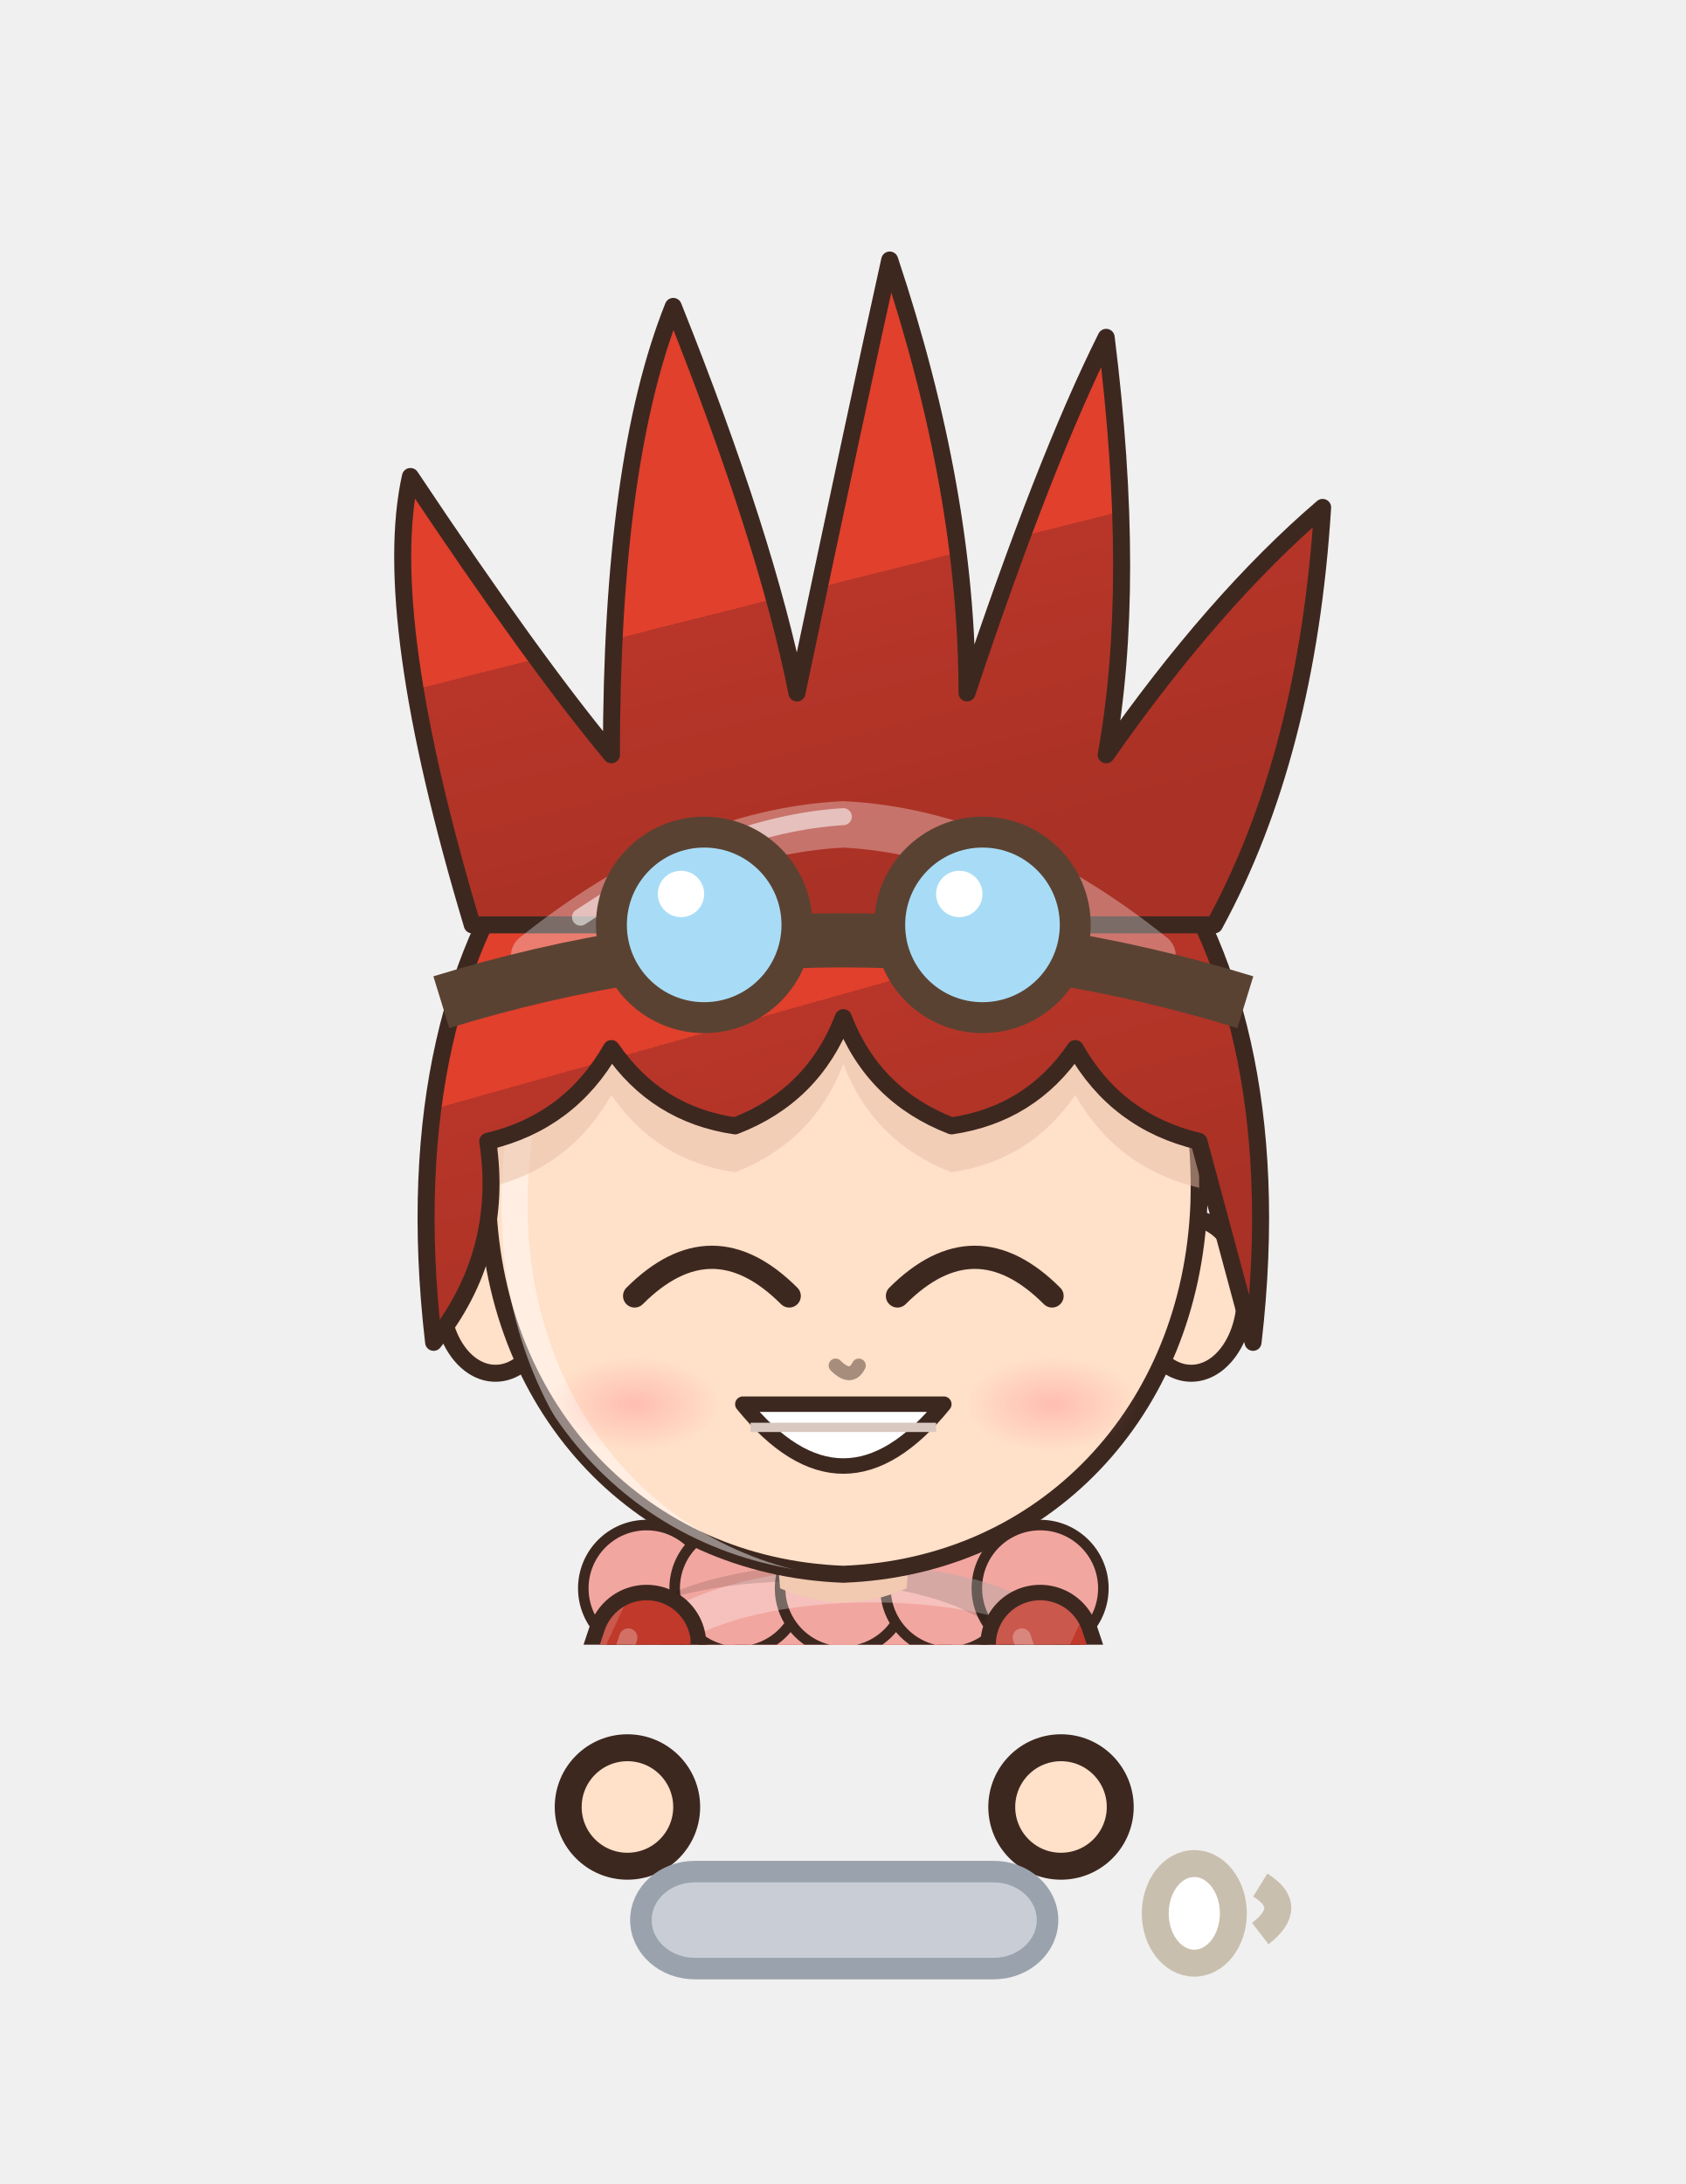
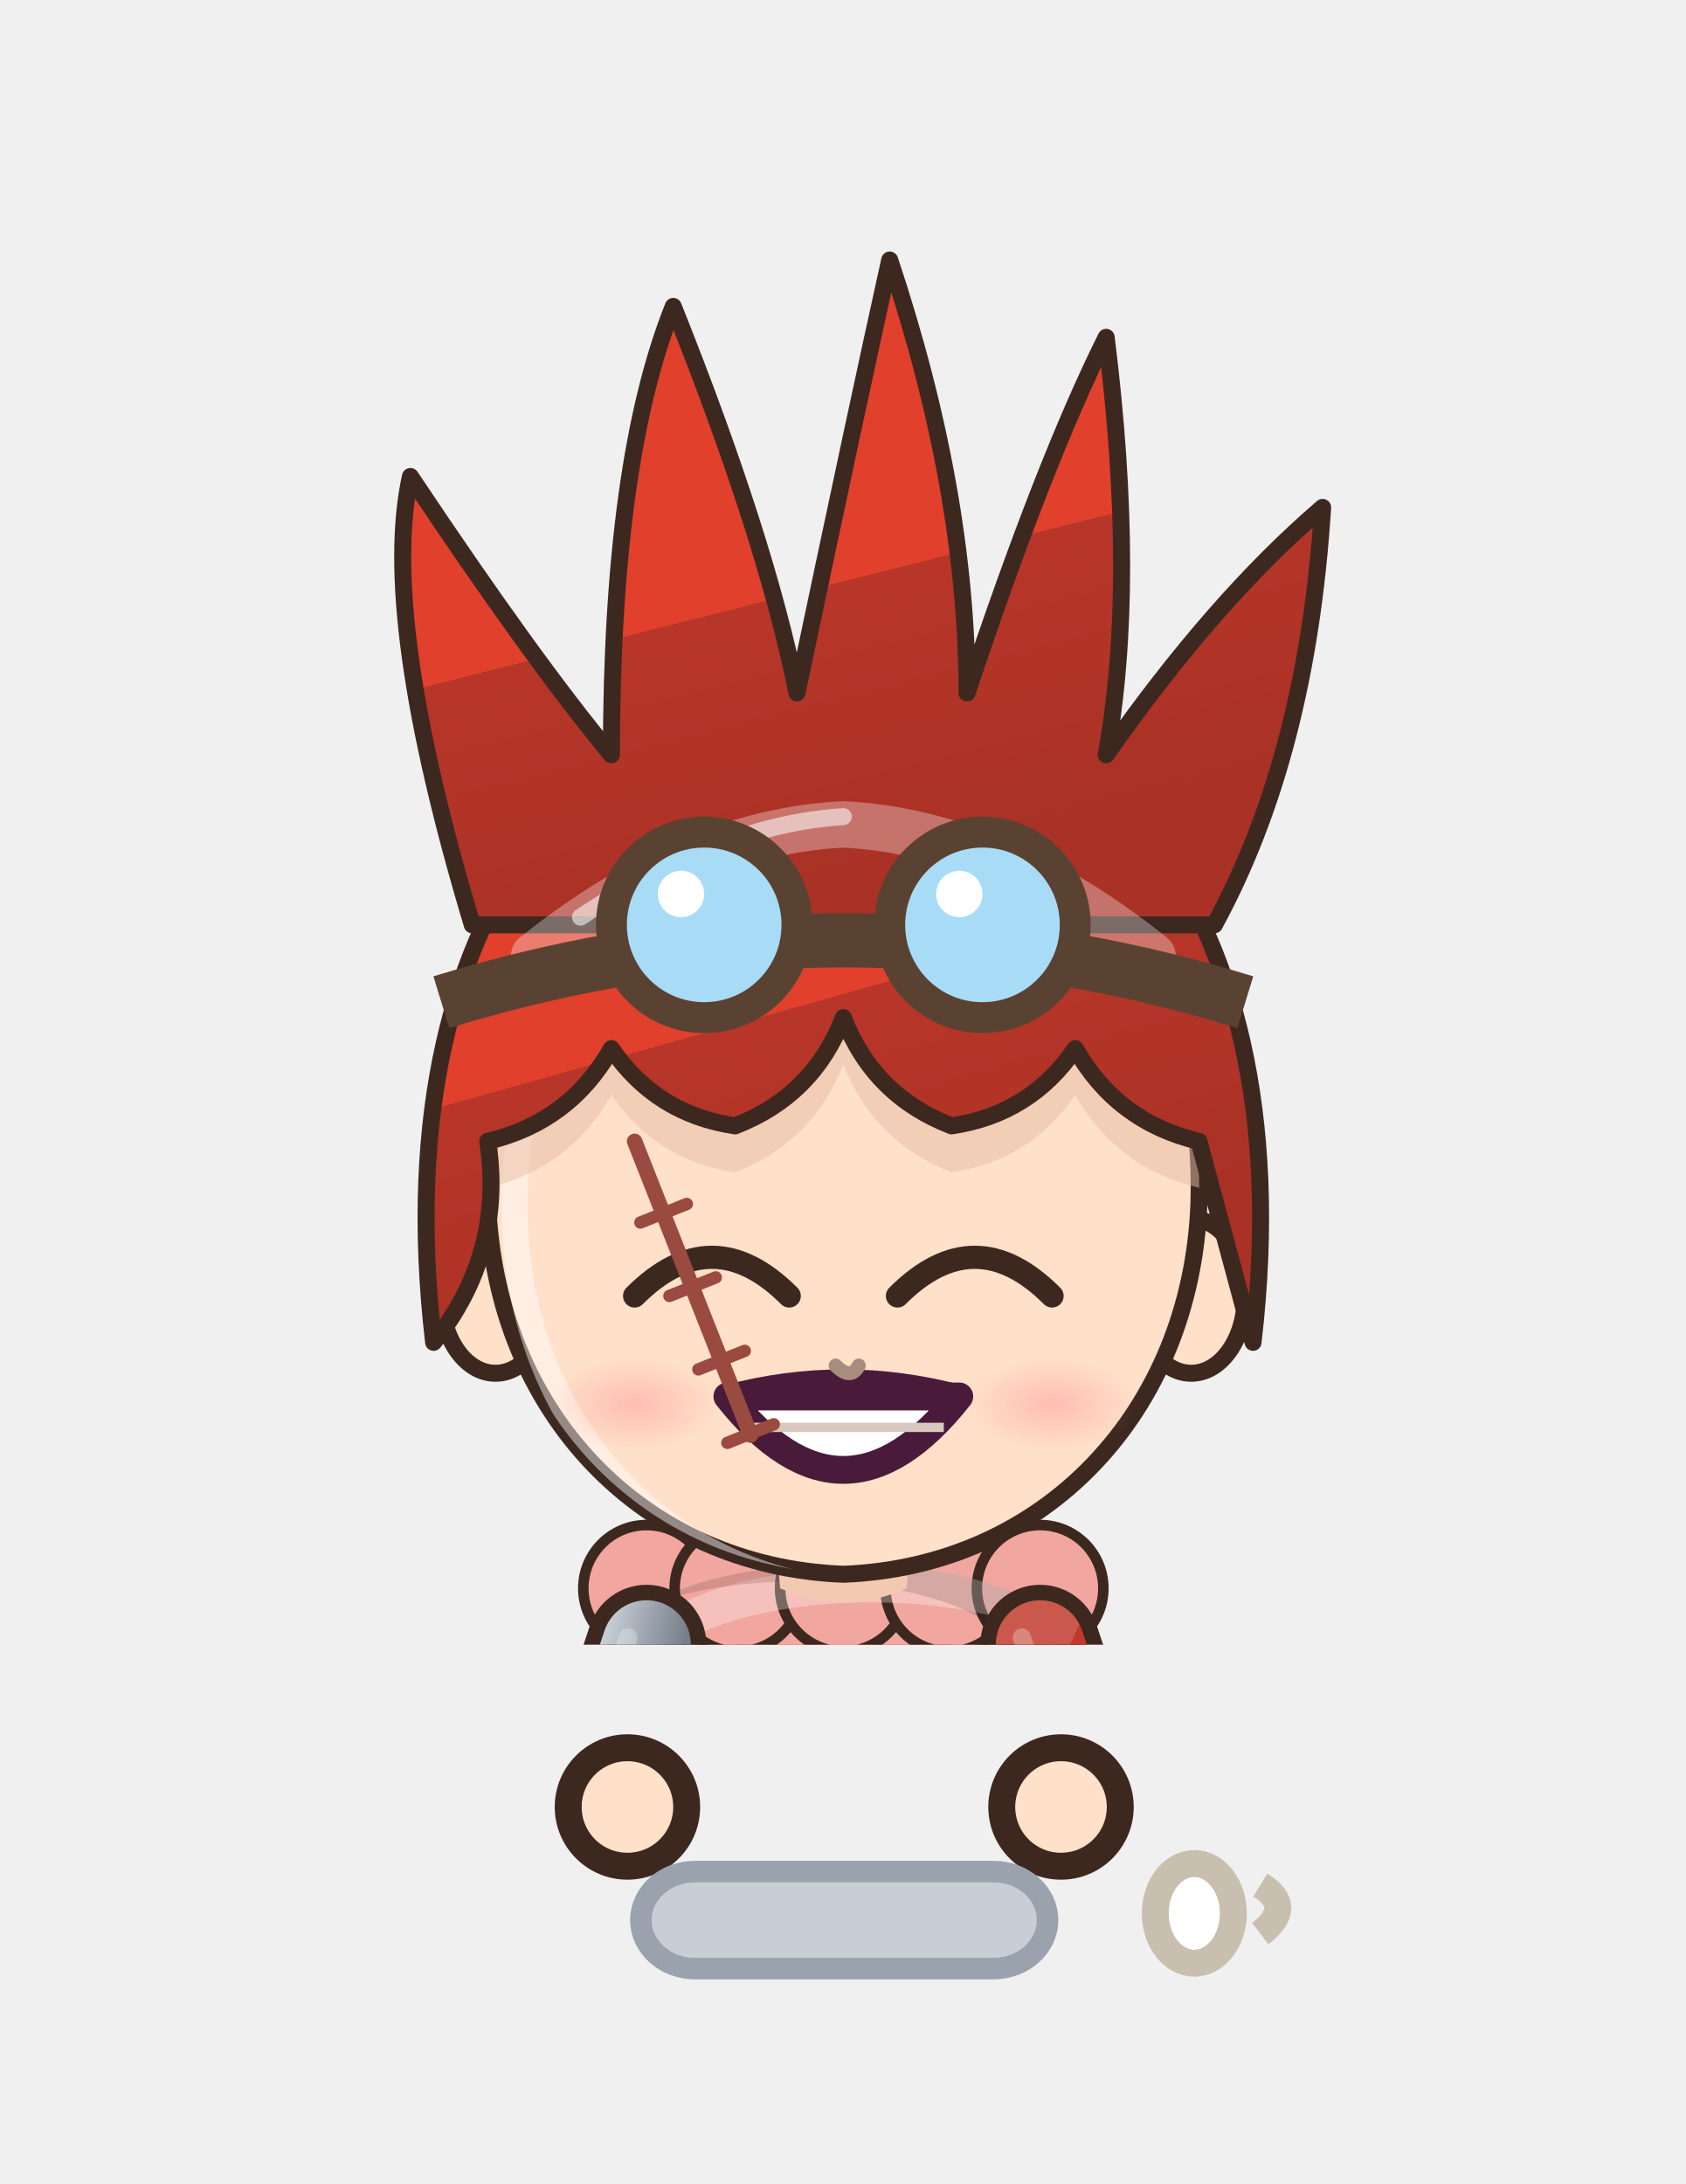
<svg xmlns="http://www.w3.org/2000/svg" viewBox="972.4 332.9 62.6 81.1" width="62.6" height="81.1">
  <svg x="972.4" y="332.9" viewBox="-120 -180 240 234.02" width="62.634" height="61.073">
    <defs>
      <linearGradient id="hair107" x1="0" y1="0" x2=".35" y2="1">
        <stop offset="0" stop-color="#e45e4d" />
        <stop offset=".16" stop-color="#e45e4d" />
        <stop offset=".16" stop-color="#e0402c" />
        <stop offset=".58" stop-color="#e0402c" />
        <stop offset=".58" stop-color="#b83629" />
        <stop offset="1" stop-color="#a93125" />
      </linearGradient>
      <radialGradient id="skin107" cx=".4" cy=".32" r=".85">
        <stop offset="0" stop-color="#ffe0c8" />
        <stop offset=".84" stop-color="#ffe0c8" />
        <stop offset=".84" stop-color="#f1cab1" />
        <stop offset="1" stop-color="#f1cab1" />
      </radialGradient>
      <linearGradient id="cloth107" x1="0" y1="0" x2=".45" y2="1">
        <stop offset="0" stop-color="#ca584c" />
        <stop offset=".16" stop-color="#ca584c" />
        <stop offset=".16" stop-color="#c0392b" />
        <stop offset=".6" stop-color="#c0392b" />
        <stop offset=".6" stop-color="#a23129" />
        <stop offset="1" stop-color="#952d25" />
      </linearGradient>
      <linearGradient id="iris107" x1="0" y1="0" x2="0" y2="1">
        <stop offset="0" stop-color="#5a481a" />
        <stop offset=".5" stop-color="#c9a23a" />
        <stop offset="1" stop-color="#e1cb92" />
      </linearGradient>
      <linearGradient id="gold107" x1="0" y1="0" x2="1" y2="1">
        <stop offset="0" stop-color="#f6d27a" />
        <stop offset=".55" stop-color="#d9a63a" />
        <stop offset="1" stop-color="#a8761e" />
+       </linearGradient>
+       <linearGradient id="steel107" x1="0" y1="0" x2="1" y2="1">
+         <stop offset="0" stop-color="#e4e8ee" />
+         <stop offset=".5" stop-color="#9aa3ad" />
+         <stop offset="1" stop-color="#5a606a" />
      </linearGradient>
      <radialGradient id="hawkiris107" cx=".45" cy=".4" r=".7">
        <stop offset="0" stop-color="#ffe27a" />
        <stop offset=".6" stop-color="#e8a52a" />
        <stop offset="1" stop-color="#9a5a12" />
      </radialGradient>
      <linearGradient id="straw107" x1="0" y1="0" x2=".3" y2="1">
        <stop offset="0" stop-color="#ffe7aa" />
        <stop offset=".16" stop-color="#ffe7aa" />
        <stop offset=".16" stop-color="#ffe39a" />
        <stop offset=".58" stop-color="#ffe39a" />
        <stop offset=".58" stop-color="#e9b456" />
        <stop offset="1" stop-color="#d6a54f" />
      </linearGradient>
      <radialGradient id="blush107">
        <stop offset="0" stop-color="#ff7f86" stop-opacity=".9" />
        <stop offset="1" stop-color="#ff7f86" stop-opacity="0" />
      </radialGradient>
      <clipPath id="face107">
        <path d="M -46,-4 C -47,-38 -25,-55 0,-55 C 25,-55 47,-38 46,-4 C 45,23 26,43 0,44 C -26,43 -45,23 -46,-4 Z" />
      </clipPath>
      <clipPath id="torso107">
        <path d="M -30,50 C -34,68 -28,94 -26,124 L 26,124 C 28,94 34,68 30,50 C 18,40 -18,40 -30,50 Z" />
      </clipPath>
    </defs>
    <ellipse cx="0" cy="208" rx="42" ry="7" fill="#000000" opacity=".16" />
    <g transform="translate(0,44) scale(1.1) translate(0,-44)" />
    <path d="M -23.5,118 Q -24.5,160.0 -20.5,202 L -5.5,202 Q -1.5,160.0 -2.5,118 Z" fill="#2b2a38" stroke="#3d2820" stroke-width="2.2" stroke-linejoin="round" />
    <path d="M -9,124 Q -8,160 -10,196" stroke="#000000" stroke-width="4.5" fill="none" opacity=".14" stroke-linecap="round" />
    <path d="M -18,126 Q -19,150 -18,170" stroke="#ffffff" stroke-width="2" fill="none" opacity=".22" stroke-linecap="round" />
    <ellipse cx="-13" cy="205" rx="14" ry="7" fill="#3a2a24" stroke="#3d2820" stroke-width="2.2" stroke-linejoin="round" />
    <ellipse cx="-17" cy="202.5" rx="5" ry="2" fill="#ffffff" opacity=".35" />
    <path d="M 2.5,118 Q 1.5,160.0 5.5,202 L 20.5,202 Q 24.5,160.0 23.5,118 Z" fill="#2b2a38" stroke="#3d2820" stroke-width="2.2" stroke-linejoin="round" />
    <path d="M 17,124 Q 18,160 16,196" stroke="#000000" stroke-width="4.5" fill="none" opacity=".14" stroke-linecap="round" />
    <path d="M 8,126 Q 7,150 8,170" stroke="#ffffff" stroke-width="2" fill="none" opacity=".22" stroke-linecap="round" />
    <ellipse cx="13" cy="205" rx="14" ry="7" fill="#3a2a24" stroke="#3d2820" stroke-width="2.2" stroke-linejoin="round" />
    <ellipse cx="9" cy="202.5" rx="5" ry="2" fill="#ffffff" opacity=".35" />
    <path d="M -30,50 C -34,68 -28,94 -26,124 L 26,124 C 28,94 34,68 30,50 C 18,40 -18,40 -30,50 Z" fill="url(#cloth107)" stroke="#3d2820" stroke-width="2.2" stroke-linejoin="round" />
    <path d="M -11,42 L 11,42 L 11,124 L -11,124 Z" fill="#f2a6a0" />
    <path d="M -11,42 L -20,74 L -11,124 M 11,42 L 20,74 L 11,124" stroke="#852a27" stroke-width="2" fill="none" />
    <circle cx="-28" cy="46" r="9" fill="#f2a6a0" stroke="#3d2820" stroke-width="1.5" />
    <circle cx="-15" cy="46" r="9" fill="#f2a6a0" stroke="#3d2820" stroke-width="1.5" />
    <circle cx="0" cy="46" r="9" fill="#f2a6a0" stroke="#3d2820" stroke-width="1.5" />
    <circle cx="15" cy="46" r="9" fill="#f2a6a0" stroke="#3d2820" stroke-width="1.5" />
    <circle cx="28" cy="46" r="9" fill="#f2a6a0" stroke="#3d2820" stroke-width="1.5" />
    <g clip-path="url(#torso107)">
      <path d="M -30,50 C -34,68 -28,94 -26,124 L 26,124 C 28,94 34,68 30,50 C 18,40 -18,40 -30,50 Z" transform="translate(4,3)" fill="none" stroke="#ffffff" stroke-width="5" opacity=".3" />
      <path d="M -30,50 C -34,68 -28,94 -26,124 L 26,124 C 28,94 34,68 30,50 C 18,40 -18,40 -30,50 Z" transform="translate(-6,-2)" fill="none" stroke="#000000" stroke-width="9" opacity=".13" />
    </g>
    <path d="M -27,112 L -36,176 L -10,176 L -9,118 Z M 27,112 L 36,176 L 10,176 L 9,118 Z" fill="url(#cloth107)" stroke="#3d2820" stroke-width="2.2" stroke-linejoin="round" />
    <path d="M -28,54 L -38,84 L -31,102" stroke="#3d2820" stroke-width="17" fill="none" stroke-linecap="round" stroke-linejoin="round" />
-     <path d="M -28,54 L -38,84 L -31,102" stroke="url(#cloth107)" stroke-width="12.6" fill="none" stroke-linecap="round" stroke-linejoin="round" />
+     <path d="M -28,54 L -38,84 L -31,102" stroke="url(#steel107)" stroke-width="12.6" fill="none" stroke-linecap="round" stroke-linejoin="round" />
    <path d="M -28,54 L -38,84 L -31,102" transform="translate(-2.6,-1)" stroke="#ffffff" stroke-width="2.6" fill="none" stroke-linecap="round" stroke-linejoin="round" opacity=".28" />
+     <circle cx="-28.8" cy="66.0" r="1.8" fill="#5a606a" />
+     <circle cx="-29.5" cy="78.0" r="1.8" fill="#5a606a" />
+     <circle cx="-30.2" cy="90.0" r="1.8" fill="#5a606a" />
    <path d="M 28,54 L 38,84 L 31,102" stroke="#3d2820" stroke-width="17" fill="none" stroke-linecap="round" stroke-linejoin="round" />
    <path d="M 28,54 L 38,84 L 31,102" stroke="url(#cloth107)" stroke-width="12.6" fill="none" stroke-linecap="round" stroke-linejoin="round" />
    <path d="M 28,54 L 38,84 L 31,102" transform="translate(-2.6,-1)" stroke="#ffffff" stroke-width="2.6" fill="none" stroke-linecap="round" stroke-linejoin="round" opacity=".28" />
-     <circle cx="-31" cy="102" r="8.5" fill="url(#skin107)" stroke="#3d2820" stroke-width="2.2" />
+     <circle cx="-31" cy="102" r="8.5" fill="url(#steel107)" stroke="#3d2820" stroke-width="2.2" />
    <circle cx="31" cy="102" r="8.5" fill="url(#skin107)" stroke="#3d2820" stroke-width="2.2" />
    <path d="M -44,64 L -32,62 L -31,72 L -43,74 Z" fill="#5cb87a" stroke="#3d2820" stroke-width="1.4" />
    <path d="M -10,34 L 10,34 L 9,46 Q 0,50 -9,46 Z" fill="#f1cab1" />
    <g transform="translate(0,44) scale(1.1) translate(0,-44)">
      <ellipse cx="-45" cy="8" rx="7" ry="10" fill="url(#skin107)" stroke="#3d2820" stroke-width="2.2" stroke-linejoin="round" />
      <ellipse cx="45" cy="8" rx="7" ry="10" fill="url(#skin107)" stroke="#3d2820" stroke-width="2.2" stroke-linejoin="round" />
      <path d="M -46,-4 C -47,-38 -25,-55 0,-55 C 25,-55 47,-38 46,-4 C 45,23 26,43 0,44 C -26,43 -45,23 -46,-4 Z" fill="url(#skin107)" stroke="#3d2820" stroke-width="2.2" stroke-linejoin="round" />
      <g clip-path="url(#face107)">
        <path d="M -46,-4 C -47,-38 -25,-55 0,-55 C 25,-55 47,-38 46,-4 C 45,23 26,43 0,44 C -26,43 -45,23 -46,-4 Z" transform="translate(3.5,2.5)" fill="none" stroke="#ffffff" stroke-width="3.4" opacity=".45" />
      </g>
      <g clip-path="url(#face107)">
        <path d="M -53,14 C -60,-46 -28,-72 0,-72 C 28,-72 60,-46 53,14 L 46,-12 Q 35.4,-14.5 30,-24 Q 24.2,-15.5 14,-14 Q 3.9,-17.9 0,-28 Q -3.9,-17.9 -14,-14 Q -24.2,-15.5 -30,-24 Q -35.4,-14.5 -46,-12 Q -43.8,2.5 -53,14 Z" transform="translate(0,6)" fill="#e7bca4" opacity=".5" />
      </g>
      <path d="M -27,8 Q -17,-2 -7,8" stroke="#3d2820" stroke-width="3" fill="none" stroke-linecap="round" />
      <path d="M 7,8 Q 17,-2 27,8" stroke="#3d2820" stroke-width="3" fill="none" stroke-linecap="round" />
-       <path d="M -13,22 Q 0,38 13,22 Z" fill="#ffffff" stroke="#3d2820" stroke-width="2" stroke-linejoin="round" />
-       <path d="M -12,25 L 12,25" stroke="#d8c8c0" stroke-width="1.2" />
+       <path d="M -15,21 Q 0,40 15,21 Z" fill="#ffffff" stroke="#4a1a3a" stroke-width="3.6" stroke-linejoin="round" />
+       <path d="M -13,25 L 13,25" stroke="#d8c8c0" stroke-width="1.2" />
+       <path d="M -15,21 Q 0,17 15,21" stroke="#4a1a3a" stroke-width="3" fill="none" stroke-linecap="round" />
      <ellipse cx="-27" cy="22" rx="11" ry="6" fill="url(#blush107)" opacity="0.40" />
      <ellipse cx="27" cy="22" rx="11" ry="6" fill="url(#blush107)" opacity="0.40" />
      <path d="M -1,17 Q 1,19 2,17" stroke="#a78d7c" stroke-width="1.8" fill="none" stroke-linecap="round" />
+       <path d="M -27,-12 L -12,26" stroke="#9a4a3e" stroke-width="2" stroke-linecap="round" />
+       <path d="M -26.25,-1.5 l 6,-2.4" stroke="#9a4a3e" stroke-width="1.6" stroke-linecap="round" />
+       <path d="M -22.5,8.0 l 6,-2.4" stroke="#9a4a3e" stroke-width="1.6" stroke-linecap="round" />
+       <path d="M -18.75,17.5 l 6,-2.4" stroke="#9a4a3e" stroke-width="1.6" stroke-linecap="round" />
+       <path d="M -15.0,27.0 l 6,-2.4" stroke="#9a4a3e" stroke-width="1.6" stroke-linecap="round" />
      <path d="M -53,14 C -60,-46 -28,-72 0,-72 C 28,-72 60,-46 53,14 L 46,-12 Q 35.4,-14.5 30,-24 Q 24.2,-15.5 14,-14 Q 3.9,-17.9 0,-28 Q -3.9,-17.9 -14,-14 Q -24.2,-15.5 -30,-24 Q -35.4,-14.5 -46,-12 Q -43.8,2.5 -53,14 Z" fill="url(#hair107)" stroke="#3d2820" stroke-width="2.2" stroke-linejoin="round" />
      <path d="M -48,-40 Q -60,-80 -56,-98 Q -40,-74 -30,-62 Q -30,-100 -22,-120 Q -10,-90 -6,-70 Q 2,-108 6,-126 Q 16,-96 16,-70 Q 26,-100 34,-116 Q 38,-84 34,-62 Q 48,-82 62,-94 Q 60,-62 48,-40 Z" fill="url(#hair107)" stroke="#3d2820" stroke-width="2.2" stroke-linejoin="round" />
      <defs>
        <clipPath id="hf107">
          <path d="M -53,14 C -60,-46 -28,-72 0,-72 C 28,-72 60,-46 53,14 L 46,-12 Q 35.4,-14.5 30,-24 Q 24.2,-15.5 14,-14 Q 3.9,-17.9 0,-28 Q -3.9,-17.9 -14,-14 Q -24.2,-15.5 -30,-24 Q -35.4,-14.5 -46,-12 Q -43.8,2.5 -53,14 Z" />
        </clipPath>
      </defs>
      <g clip-path="url(#hf107)">
        <path d="M -40,-36 Q -20,-52 0,-53 Q 20,-52 40,-36" stroke="#ffffff" stroke-width="6" fill="none" stroke-linecap="round" opacity=".32" />
        <path d="M -34,-41 Q -16,-53 0,-54" stroke="#ffffff" stroke-width="2.2" fill="none" stroke-linecap="round" opacity=".55" />
      </g>
      <path d="M -52,-30 Q 0,-46 52,-30" stroke="#5a4232" stroke-width="7" fill="none" />
      <circle cx="-18" cy="-40" r="12" fill="#a8dcf6" stroke="#5a4232" stroke-width="4" />
      <circle cx="-21" cy="-44" r="3" fill="#ffffff" />
      <circle cx="18" cy="-40" r="12" fill="#a8dcf6" stroke="#5a4232" stroke-width="4" />
      <circle cx="15" cy="-44" r="3" fill="#ffffff" />
    </g>
  </svg>
  <circle cx="995.7" cy="400.0" r="2.2" fill="#ffe0c8" stroke="#3d2820" stroke-width="1.0" />
  <circle cx="1011.8" cy="400.0" r="2.2" fill="#ffe0c8" stroke="#3d2820" stroke-width="1.0" />
  <rect x="996.2" y="402.4" width="15.1" height="3.6" rx="2" fill="#c9ced6" stroke="#9aa3ad" stroke-width=".8" />
  <rect x="1015.3" y="402.1" width="2.9" height="3.7" rx="2" fill="#ffffff" stroke="#c9bfae" />
  <path d="M 1019.2,402.9 q 1.3,0.8 0,1.8" stroke="#c9bfae" fill="none" />
</svg>
